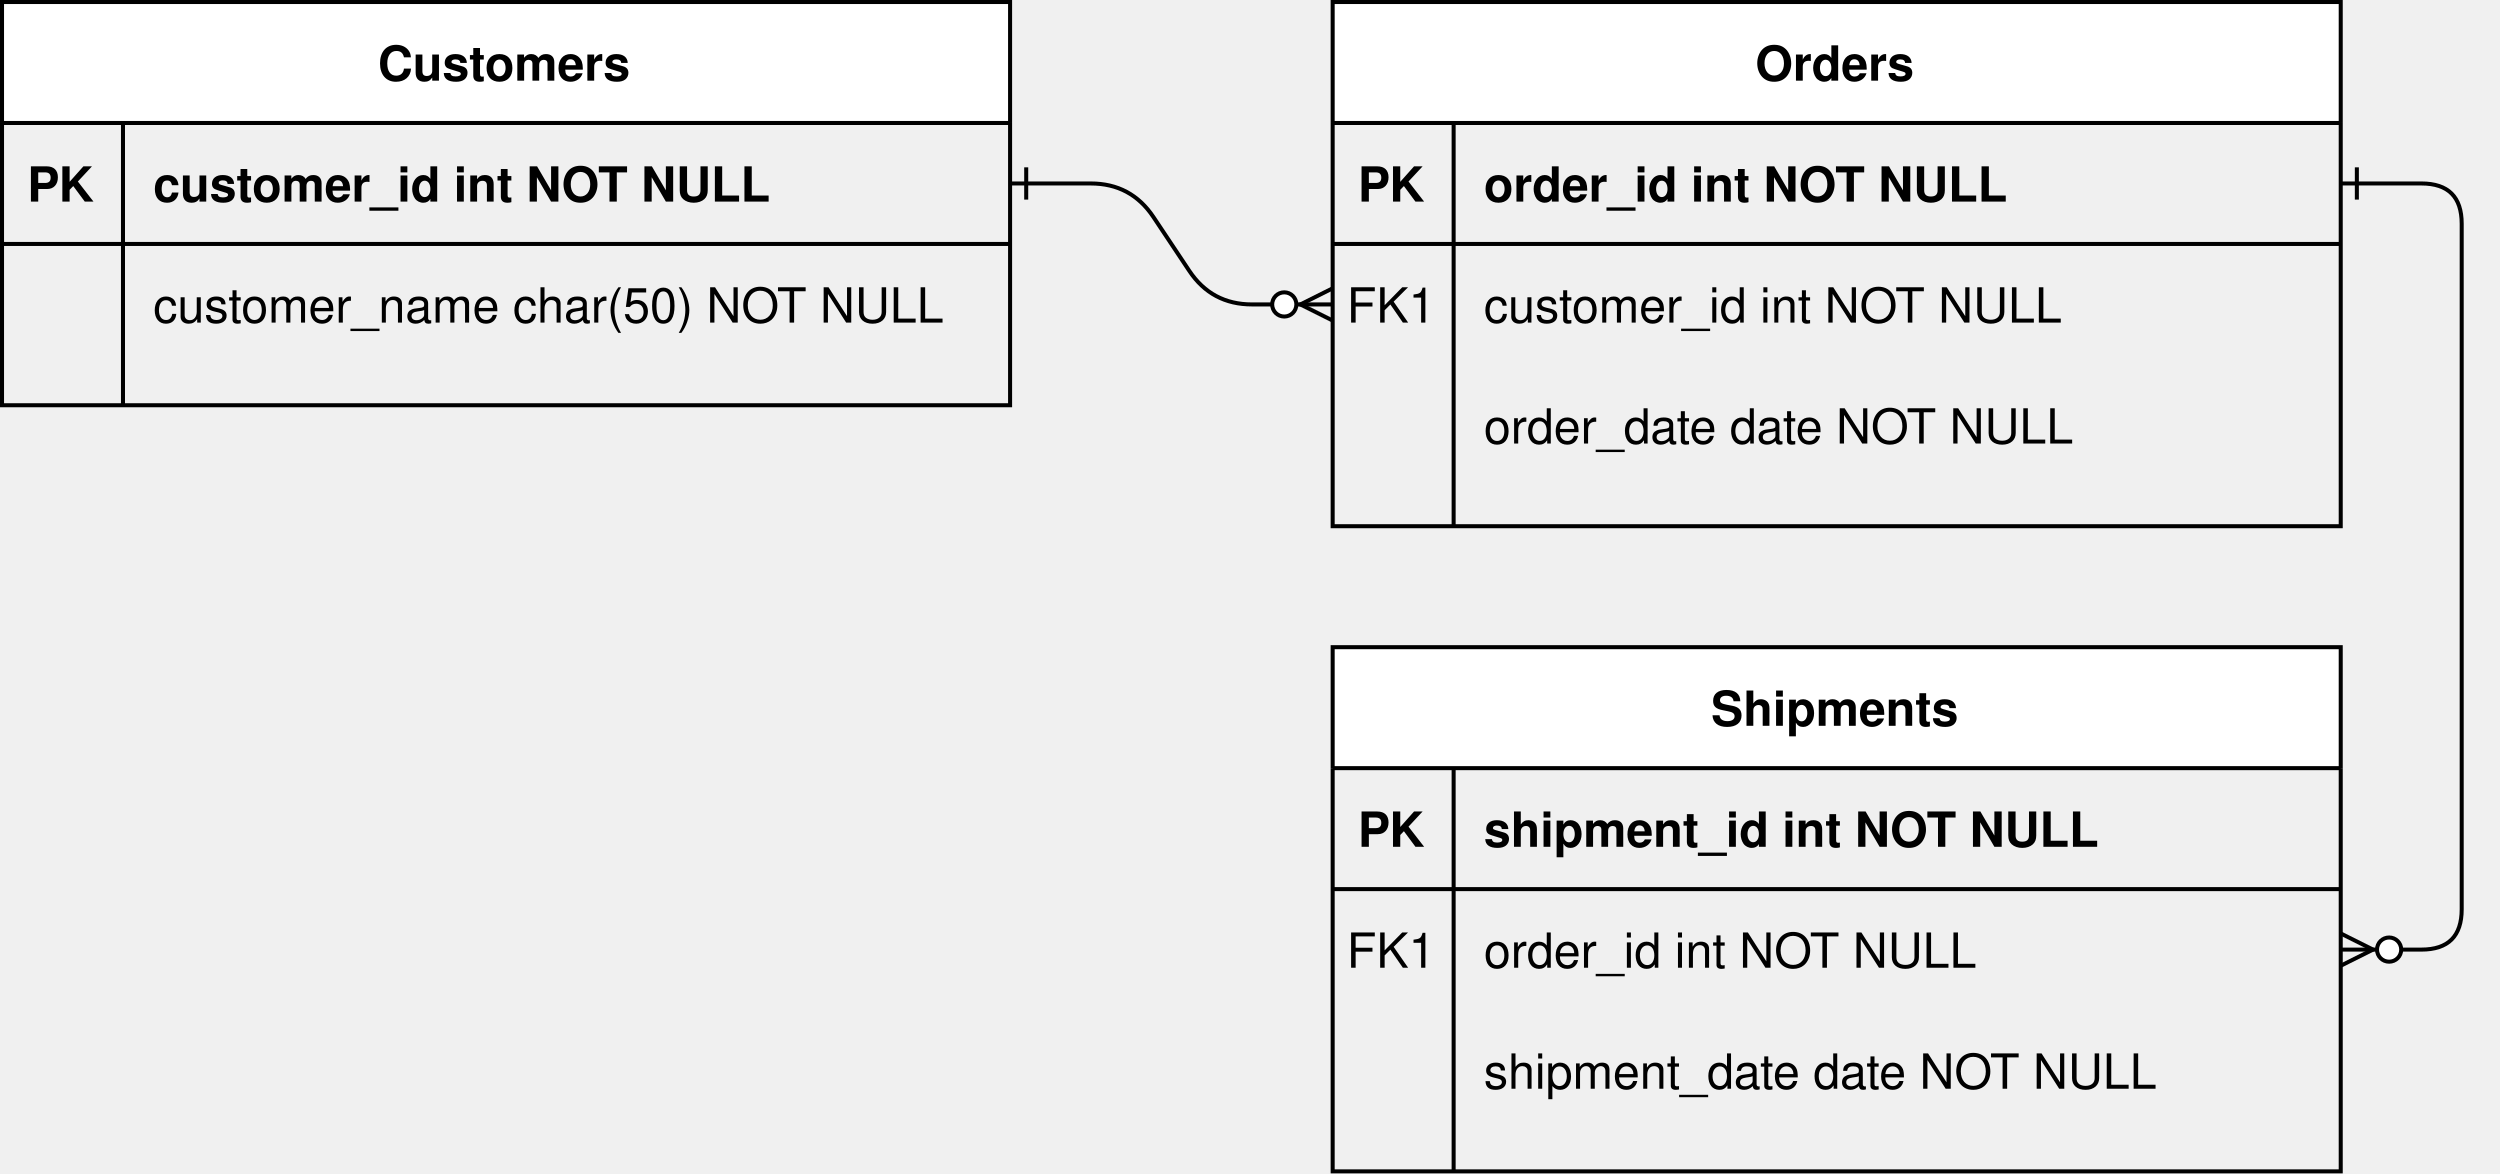
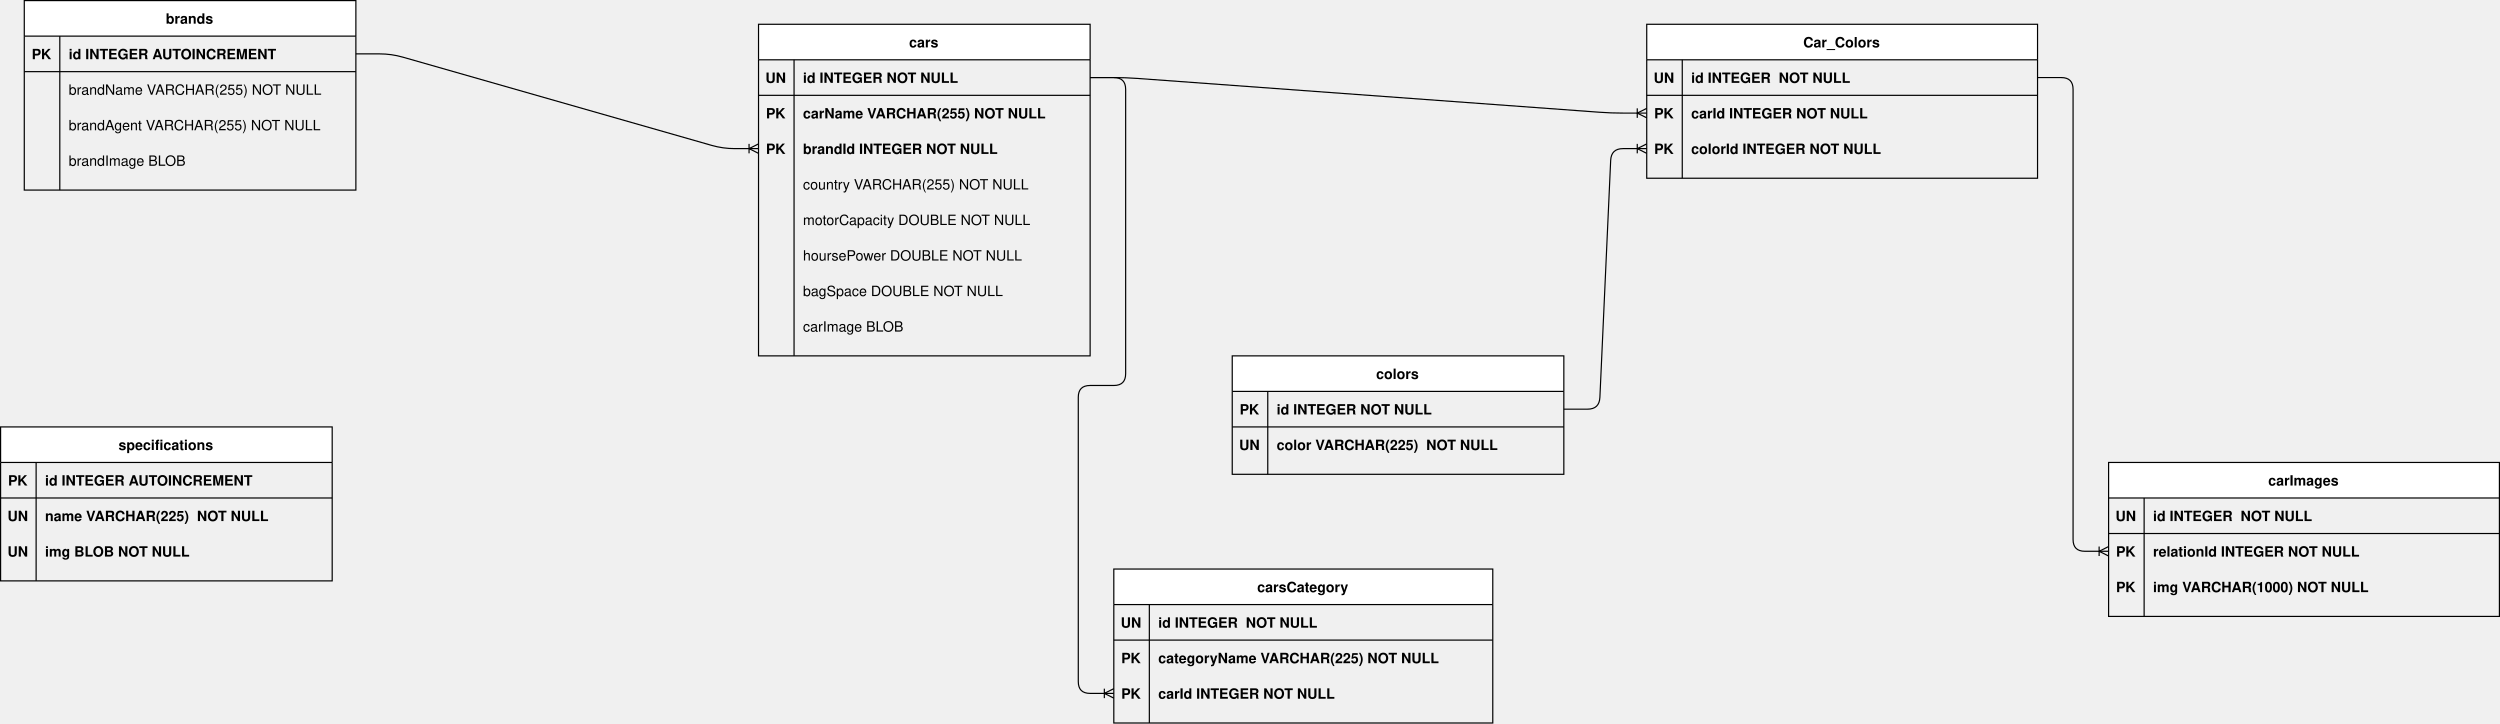
- <svg xmlns="http://www.w3.org/2000/svg" version="1.1" width="620px" height="291px" viewBox="-0.5 -0.5 620 291" content="&lt;mxfile host=&quot;app.diagrams.net&quot; modified=&quot;2020-12-23T17:56:47.167Z&quot; agent=&quot;5.0 (X11; Linux x86_64) AppleWebKit/537.36 (KHTML, like Gecko) Chrome/87.0.428.66 Safari/537.36&quot; etag=&quot;Uh-540jLxZ8uadbm1V8E&quot; version=&quot;14.1.2&quot; type=&quot;github&quot;&gt;&lt;diagram id=&quot;R2lEEEUBdFMjLlhIrx00&quot; name=&quot;Page-1&quot;&gt;7Vttb5s6GP01SHcfVoEJSfuxYckmLbmr2m77eOWCA9YIRsZ526+fDTaEOGlhd2m8JlLUwMMTg59zfGyfJpbrz9cfKcziKQlRYgE7XFvuBwsABwCXv4nIpowMbgZlIKI4lEl14AH/RDJoy+gChyhvJDJCEoazZjAgaYoC1ohBSsmqmTYjSfOuGYyQFngIYKJHv+OQxWX02rPr+CeEo1jd2bHllTlUyTKQxzAkq0YIrdmYpEw+4h2ic5iilPErU0h/IGp5o5gx0dNbC4z5ayayryJCogTBDOdXAZnzcJDzlPEMznEiyrzV0FA2xG/njizXp4Sw8mi+9lEisFIwlM80PnC1qgMV7bb4gP9+uZn8sFn6aeV+Y9NpdDd4ei9bWcJkIesra8M2quAo5PWXp/xWmG3uUQIZJumovjJEaXgr0OVJo/ufiJJHMoUp7/wwZ5Cy+hpJZfoY88dzPzgqRZ7b/FzvmnzOnCxogJ7pD+hJSkIaIfZMYl8CHjbYJiv3EZE5YnTDE1Y1xyomxdv8UkFaFGXZZCmUTIqqBqt73BFcEEsOTLcn21HDUlFSNVF2XX5qG+adhno7DfV3GypLozXED7Y6XocKFnVhFHhjlHJbMsoZGEapnt1kgnP9u5TqNxsCtveqlNIZ9YWGiOYar7iiZ+KQwaeCQQUJ5BTmChbwSYlBnHL9LVkSkCSBWY6L9DIS4yScwA1ZMNWQOhvO8BqF9+UMJnI5/ya8sVxSTMwFitXiMkxwlPLjgFNO3HFIUc6fZQJzJjMOknKJKEPrZ1mksPF2QFbDfYtlwNvHMtc+TKgGgl3hcl8WAAUU7zrDMLnnCwWYRgVmTUhEXUNKskc1+kQgE0RDdLRE5VRdFJ8PdZ8kRCCbloJQpBWd84b8xbvr21ee5fEH8Pm5U5/zl0inzCdpzijEBRyIA7VCAqwhI5m8T4Jm6jGoLKY4fiKM8Zn/EKzP0vplrCW2bktoj4ZsT0P27nMXbAnv6ywpVDvGYYjSckiKdSKs8d4D5d76VzXfBWN3ILbEw22NxxYA7mvW39PqT4QQ/sc/5APr1i5V+98vj+Lv18nEqpa6JsGjdLHMHeYZDHAaTcpP9nfw846B39o6OJ7Aa+LZP2el3L8q+zNK2T+1Ug40ZMefnS7gvtJYbAlAvzUAp5LGa63gwSLnfS7VEeyRRuOweFEX/zhYpujgzUUHj6ODN6fWQeUa/ia0ZqngTevyn0oFHd3PK1eIIWSIx+XbWchge7RMkUFH3zk/xDibF6J18To0rwNct5S343kdjr4lPqOpq8Pm2mm/OzPF7XD07fZbsjsq6ho8nekb5FwK4sXz6AqiMbOcvjc+I8nssNzsLpkntz0cfRv+V/seFVcN1kh981yZwmdle3TAyhQpBP9vd3yRQoOdD6BvxQ0cfC3rXxHVXB1U5d23VjxD96MDYsaooW5/+NLDv9gf1tZXOzp/1cM+GmQX+6PlcPz77A/wtu0PYL79AXT746V/ap6T99EBQWOmuIv3cSy9PLn3AXTvw8DB2Lb+5hsfQDc+KnVM4Vys9IMY0n88+93ZLPpNskD4af3jlvKr4PUvktzRLw==&lt;/diagram&gt;&lt;/mxfile&gt;" resource="https://app.diagrams.net/?libs=general;er#HehabAbdelMawla%2Fcars_android_app%2Fmain%2FcarsModels%2FdbDiagram.svg">
+ <svg xmlns="http://www.w3.org/2000/svg" version="1.1" width="2111px" height="611px" viewBox="-0.5 -0.5 2111 611" content="&lt;mxfile host=&quot;app.diagrams.net&quot; modified=&quot;2020-12-23T18:24:59.918Z&quot; agent=&quot;5.0 (X11; Linux x86_64) AppleWebKit/537.36 (KHTML, like Gecko) Chrome/87.0.428.66 Safari/537.36&quot; etag=&quot;3Mui37oqiNK1dqhOQgpM&quot; version=&quot;14.1.2&quot; type=&quot;github&quot;&gt;&lt;diagram id=&quot;R2lEEEUBdFMjLlhIrx00&quot; name=&quot;Page-1&quot;&gt;7V1tc6I6FP41ztz9sB0BEf1Yqd3tXO12bLsv98tOKqkyi8TBtNX99TeBoEJA8QU5KDOdXRNCgDwnDzlPTkJNMyfzLx6ajvvEwk5NrVvzmnZTU1WlbajsP56zEDlKS+SMPNsSeauMR/svFpl1kftmW3gWKUgJcag9jWYOieviIY3kIc8jH9Fir8SJXnWKRljKeBwiR879YVt0HOS29Poq/yu2R+PwykpdHJmgsLDImI2RRT4iWXhOb4lLxS0+YG+CXOxSdqSPvD/Yq+ndMaX8Sa9r6i37e+Wlr0aEjByMpvbsakgmLHs4Y0VuX9HEdng7r1XUERWxy2ndmmZ6hNDg12RuYoeDFcIQ3NNtytFlO3i83gwnmJ/fF70/dep+/dC+035/9GC8fFa1oJp35LyJBn7xkGvNRBPRRdjurLWm/CdFLzyrM6PIo8I8tDrLYIBTZLvs2bQbxU87DprObL94kDO2HauHFuSNhhWFqc6rPcfWILAOXpYZSo9VxpO8ct7Oj+Jm+GHk2COX/R6yh+dX7Hh4xu6lh2ZUlJCbR7TYO/Yonq9lieb6gskEU2/BioijoVWIrtIQyY+V2aktkTdeN7mmyETCjkbLmlfwsB8CoV3QakhopeLEnpzayBmwPojckQ9ZFBHerJZHpk/IG2EqMqbE5g3afcdBL/Db3nYckziEA+sSF4fF/KfTO+yPPa9Zv9JrOrsBk6WVVZr98eIeNYk7ox4zEH4pzHD6wByrDiVTcR0Hv4a34YnW5L9fCKWsU6Whutmst2MtwNUygqvlhq0uYfvw7y7oEvawr45PaGPbsrAb9ElOwmiFeAKYiQgsWz0OR7wnZkWkkRmRNQi0kyLQlBBg5U21dl2/u3/qfukOgsT189O3u3tz0O1375+CLIA4hQwZlO3Mpmhou6NecGYzBqSeC5Dz9K6lnxRY45Jps54nbTYLp83WQdieqDNmbX8jc/sXRpLt5AHjPZrggAu/Xw/Mr9eDf1Rd/8QK3n974v8+93oAcdlKkscHrgBSrHf/a7Yb4/4PHZm/xvitp/z++1mRcLxITpQQy0yTqZzYPiEnJkKrlocStzR/uuUWwoiJt5PiQV+P+FOcKyMeETcohHjRvnWuhKioRTOi7FsD7Hr796wGLEaU/WifEe8mXNr1GbHT+9Ypr+d8dKCgUKDsJw+Rdy5S8Ba8Nr+dmqH4u6Pfu8w8OlaH+b0lf11lRjXdzEEowYm3J3vYz/cAaTJZCN4Hjxas11c407lNB14bx5f2VZYsAh8RRCivNqXSO3Liy1NKwMnQynpHCWbO9nejgekfiiyAsFHjmerBOWMIhS0bFz26zJMtCxeHG/Lw8pzZsgFscKnLg8tAHLFYZji8rFhyI3ZQWFKpJOOcWLJ4xVg5c8lYAaYZK7JoPCRvLq/6/EaRx4cNCiVqsjNQUeJxKFEvmhK1w1534ClRS5nFLCywQH4FTQglnok4oVB+azffnju97gXzYRpmYPhQ9rYqPjwOH7aK5sOG7MoB7HwH9K02LD5syBL+mLx5M/xAPviKqooN0xCDwoYNWamv2PAobLhcnlkcGx428gfPhoHtAmJDeTT+gkaPjE1wRYXpcIGhwsP0pYoK06kw6zrd/LCVtSyAne+AvqUDo8LEuMUg3FQNYk3hNX+e3JeCDxTu0zPMLmNrhMMpJPa0Nl0MsIOoTdzu6kgw0RQEnirsiTtjOnFqQTgadq1rvt0ES3YHDKAn0kfuwj/AnuGnQMFP/OKJKz1M3szXD94swtTcpj/DytnvtbNYanUST4TnBI/FnyUVQZE1Y57MUJTauO6Whhyfiv72Gc/lnhiRbQvCTM9v6PfoLScZgbjGA3+DrJlXGBAUbpsQt6PgUcVZK1OSKmrEKtLiFQVNIVXk2+TywQ8wU1m74eHQJqJ4REQ3uPCw6HYsLFpPmLfT1CRjy2/xwWGqzPEGVptfB0rsdXDEYdj+Lw49RT9Ij4xOBDc/bGUFaLfQ6BOEQScNH/ZHJLBmOEOtpqzgsPJqNDB6b7ez6FgV/WT4bRiKtU+KJ5T52t1QLQNbJsRFn5gtZYVot0i/HLojtuywvjSyPFLwWBPYbG5TFnyGYiTpx0qrqxAX1Q9xKRWLFgAkGAo9TO2pKHSnYOkTU6isLF0ShTaBUaisG3Gdb338WXHmRuSgcKaRYdh5yQrgphXfWwXADN02VwFwOdmyiJnWzgKgEa1IaenRinIWAA15AD2b4qH9ag99O7zsnRGWu+JmnG7LT/IzoMylllDyM1ICyqFshmDIo+vCR2D5Sn4GsNlVQx4DRyQ/31MN/qI74wIffuUr/KWhCGUO1oCywreEXusWzix8QwTj0B1kSu21GsBW/IbQr6HhJgh+5Zs5KQBDKOzZgrKbzPmxZ+EbJITfw7lM9mwB212mJStF9mRUC8P6KsbcghsYxkyI0eRtfdkaSnhCPRZHpWX+1lA9N8DK4SCAFFVawHeYbB26B1DpRJUWMKegLTsFchxVeV5s+WopaeBBebe1K28gL6osXEtpX7Q30AbmDbQT9pr0WzK6R1Clp2TEEQyDyt6BibzfZuUhhCdo7aiHkBRdmtQV85t1bVcOwv79cWcHIRHc/LAFOIOQr4PQBuYgLB37aqXFYQCmv+K0pCCoHAGtvIS8+DLryzBHcGU3oXBF5XRugrBtSOyZuCl9LFS4VOxZBHxwuBPKTsvnx51JayxO3Ffl8M2L4k5oOzHXk7ZiZm1ZseduAIJhz4QPWkl4Vast9lxtkWXsk+tyCyO+B0cztkoi63ILI7ZuQ9NjFpnzcgsl4Rtd4T5OlQjIj8YRamQVivJTAZWEr29BHJqBlAGVtO9AQdEBlYSPe525ECgMGtB4LOEzM5USuA+CcAZk5ViwBtKd3caZxWuBCZ+yuSR/VgG2fk1R5MllT/g2d7Hv+lZe7VYY4ZBoOeafS0mixYuCCsAQ1VOSKLTp6HDbndg6jEjclVKv1z+VLXS1CBTBcKgqKy4SXpUymBL4tF0azDAUylcajO2g3DRilrSvNLhMn0oaVDNMAFaGmrKEJ4OGvX0OKldDbcUMVd3XUJnzFROx1WNZKkt6hND14h6ajvvEwrzE/w==&lt;/diagram&gt;&lt;/mxfile&gt;" resource="https://app.diagrams.net/#HehabAbdelMawla%2Fcars_android_app%2Fmain%2FcarsModels%2FdbDiagram.svg">
  <defs>
-     <clipPath id="mx-clip-330-30-30-30-0">
-       <rect x="330" y="30" width="30" height="30" />
-     </clipPath>
-     <clipPath id="mx-clip-366-30-214-30-0">
-       <rect x="366" y="30" width="214" height="30" />
-     </clipPath>
-     <clipPath id="mx-clip-330-60-30-30-0">
-       <rect x="330" y="60" width="30" height="30" />
-     </clipPath>
-     <clipPath id="mx-clip-366-60-214-30-0">
-       <rect x="366" y="60" width="214" height="30" />
-     </clipPath>
-     <clipPath id="mx-clip-366-90-214-30-0">
-       <rect x="366" y="90" width="214" height="30" />
-     </clipPath>
-     <clipPath id="mx-clip-330-190-30-30-0">
-       <rect x="330" y="190" width="30" height="30" />
-     </clipPath>
-     <clipPath id="mx-clip-366-190-214-30-0">
-       <rect x="366" y="190" width="214" height="30" />
-     </clipPath>
-     <clipPath id="mx-clip-330-220-30-30-0">
-       <rect x="330" y="220" width="30" height="30" />
-     </clipPath>
-     <clipPath id="mx-clip-366-220-214-30-0">
-       <rect x="366" y="220" width="214" height="30" />
-     </clipPath>
-     <clipPath id="mx-clip-366-250-214-30-0">
-       <rect x="366" y="250" width="214" height="30" />
-     </clipPath>
-     <clipPath id="mx-clip-0-30-30-30-0">
-       <rect x="0" y="30" width="30" height="30" />
-     </clipPath>
-     <clipPath id="mx-clip-36-30-214-30-0">
-       <rect x="36" y="30" width="214" height="30" />
-     </clipPath>
-     <clipPath id="mx-clip-36-60-214-30-0">
-       <rect x="36" y="60" width="214" height="30" />
+     <clipPath id="mx-clip-20-30-30-30-0">
+       <rect x="20" y="30" width="30" height="30" />
+     </clipPath>
+     <clipPath id="mx-clip-56-30-244-30-0">
+       <rect x="56" y="30" width="244" height="30" />
+     </clipPath>
+     <clipPath id="mx-clip-56-60-244-30-0">
+       <rect x="56" y="60" width="244" height="30" />
+     </clipPath>
+     <clipPath id="mx-clip-56-90-244-30-0">
+       <rect x="56" y="90" width="244" height="30" />
+     </clipPath>
+     <clipPath id="mx-clip-56-120-244-30-0">
+       <rect x="56" y="120" width="244" height="30" />
+     </clipPath>
+     <clipPath id="mx-clip-640-50-30-30-0">
+       <rect x="640" y="50" width="30" height="30" />
+     </clipPath>
+     <clipPath id="mx-clip-676-50-244-30-0">
+       <rect x="676" y="50" width="244" height="30" />
+     </clipPath>
+     <clipPath id="mx-clip-640-80-30-30-0">
+       <rect x="640" y="80" width="30" height="30" />
+     </clipPath>
+     <clipPath id="mx-clip-676-80-244-30-0">
+       <rect x="676" y="80" width="244" height="30" />
+     </clipPath>
+     <clipPath id="mx-clip-640-110-30-30-0">
+       <rect x="640" y="110" width="30" height="30" />
+     </clipPath>
+     <clipPath id="mx-clip-676-110-244-30-0">
+       <rect x="676" y="110" width="244" height="30" />
+     </clipPath>
+     <clipPath id="mx-clip-676-140-244-30-0">
+       <rect x="676" y="140" width="244" height="30" />
+     </clipPath>
+     <clipPath id="mx-clip-676-170-244-30-0">
+       <rect x="676" y="170" width="244" height="30" />
+     </clipPath>
+     <clipPath id="mx-clip-676-200-244-30-0">
+       <rect x="676" y="200" width="244" height="30" />
+     </clipPath>
+     <clipPath id="mx-clip-676-230-244-30-0">
+       <rect x="676" y="230" width="244" height="30" />
+     </clipPath>
+     <clipPath id="mx-clip-676-260-244-30-0">
+       <rect x="676" y="260" width="244" height="30" />
+     </clipPath>
+     <clipPath id="mx-clip-940-510-30-30-0">
+       <rect x="940" y="510" width="30" height="30" />
+     </clipPath>
+     <clipPath id="mx-clip-976-510-284-30-0">
+       <rect x="976" y="510" width="284" height="30" />
+     </clipPath>
+     <clipPath id="mx-clip-940-540-30-30-0">
+       <rect x="940" y="540" width="30" height="30" />
+     </clipPath>
+     <clipPath id="mx-clip-976-540-284-30-0">
+       <rect x="976" y="540" width="284" height="30" />
+     </clipPath>
+     <clipPath id="mx-clip-940-570-30-30-0">
+       <rect x="940" y="570" width="30" height="30" />
+     </clipPath>
+     <clipPath id="mx-clip-976-570-284-30-0">
+       <rect x="976" y="570" width="284" height="30" />
+     </clipPath>
+     <clipPath id="mx-clip-0-390-30-30-0">
+       <rect x="0" y="390" width="30" height="30" />
+     </clipPath>
+     <clipPath id="mx-clip-36-390-244-30-0">
+       <rect x="36" y="390" width="244" height="30" />
+     </clipPath>
+     <clipPath id="mx-clip-0-420-30-30-0">
+       <rect x="0" y="420" width="30" height="30" />
+     </clipPath>
+     <clipPath id="mx-clip-36-420-244-30-0">
+       <rect x="36" y="420" width="244" height="30" />
+     </clipPath>
+     <clipPath id="mx-clip-0-450-30-30-0">
+       <rect x="0" y="450" width="30" height="30" />
+     </clipPath>
+     <clipPath id="mx-clip-36-450-244-30-0">
+       <rect x="36" y="450" width="244" height="30" />
+     </clipPath>
+     <clipPath id="mx-clip-1040-330-30-30-0">
+       <rect x="1040" y="330" width="30" height="30" />
+     </clipPath>
+     <clipPath id="mx-clip-1076-330-244-30-0">
+       <rect x="1076" y="330" width="244" height="30" />
+     </clipPath>
+     <clipPath id="mx-clip-1040-360-30-30-0">
+       <rect x="1040" y="360" width="30" height="30" />
+     </clipPath>
+     <clipPath id="mx-clip-1076-360-244-30-0">
+       <rect x="1076" y="360" width="244" height="30" />
+     </clipPath>
+     <clipPath id="mx-clip-1390-50-30-30-0">
+       <rect x="1390" y="50" width="30" height="30" />
+     </clipPath>
+     <clipPath id="mx-clip-1426-50-294-30-0">
+       <rect x="1426" y="50" width="294" height="30" />
+     </clipPath>
+     <clipPath id="mx-clip-1390-80-30-30-0">
+       <rect x="1390" y="80" width="30" height="30" />
+     </clipPath>
+     <clipPath id="mx-clip-1426-80-294-30-0">
+       <rect x="1426" y="80" width="294" height="30" />
+     </clipPath>
+     <clipPath id="mx-clip-1390-110-30-30-0">
+       <rect x="1390" y="110" width="30" height="30" />
+     </clipPath>
+     <clipPath id="mx-clip-1426-110-294-30-0">
+       <rect x="1426" y="110" width="294" height="30" />
+     </clipPath>
+     <clipPath id="mx-clip-1780-420-30-30-0">
+       <rect x="1780" y="420" width="30" height="30" />
+     </clipPath>
+     <clipPath id="mx-clip-1816-420-294-30-0">
+       <rect x="1816" y="420" width="294" height="30" />
+     </clipPath>
+     <clipPath id="mx-clip-1780-450-30-30-0">
+       <rect x="1780" y="450" width="30" height="30" />
+     </clipPath>
+     <clipPath id="mx-clip-1816-450-294-30-0">
+       <rect x="1816" y="450" width="294" height="30" />
+     </clipPath>
+     <clipPath id="mx-clip-1780-480-30-30-0">
+       <rect x="1780" y="480" width="30" height="30" />
+     </clipPath>
+     <clipPath id="mx-clip-1816-480-294-30-0">
+       <rect x="1816" y="480" width="294" height="30" />
    </clipPath>
  </defs>
  <g>
-     <path d="M 250 45 L 270 45 Q 280 45 285.55 53.32 L 294.45 66.68 Q 300 75 310 75 L 330 75" fill="none" stroke="#000000" stroke-miterlimit="10" pointer-events="stroke" />
-     <path d="M 254 41 L 254 49" fill="none" stroke="#000000" stroke-miterlimit="10" pointer-events="all" />
-     <ellipse cx="318" cy="75" rx="3" ry="3" fill="#ffffff" stroke="#000000" pointer-events="all" />
-     <path d="M 330 71 L 322 75 L 330 79" fill="none" stroke="#000000" stroke-miterlimit="10" pointer-events="all" />
-     <path d="M 580 45 L 600 45 Q 610 45 610 55 L 610 225 Q 610 235 600 235 L 580 235" fill="none" stroke="#000000" stroke-miterlimit="10" pointer-events="stroke" />
-     <path d="M 584 41 L 584 49" fill="none" stroke="#000000" stroke-miterlimit="10" pointer-events="all" />
-     <ellipse cx="592" cy="235" rx="3" ry="3" fill="#ffffff" stroke="#000000" pointer-events="all" />
-     <path d="M 580 239 L 588 235 L 580 231" fill="none" stroke="#000000" stroke-miterlimit="10" pointer-events="all" />
-     <path d="M 330 30 L 330 0 L 580 0 L 580 30" fill="#ffffff" stroke="#000000" stroke-miterlimit="10" pointer-events="all" />
-     <path d="M 330 30 L 330 130 L 580 130 L 580 30" fill="none" stroke="#000000" stroke-miterlimit="10" pointer-events="none" />
-     <path d="M 330 30 L 580 30" fill="none" stroke="#000000" stroke-miterlimit="10" pointer-events="none" />
-     <path d="M 360 30 L 360 130" fill="none" stroke="#000000" stroke-miterlimit="10" pointer-events="none" />
-     <g fill="#000000" font-family="Helvetica" font-weight="bold" pointer-events="none" text-anchor="middle" font-size="12px">
-       <text x="454.5" y="19.5">Orders</text>
-     </g>
-     <path d="M 330 30 M 580 30 M 580 60 L 330 60" fill="none" stroke="#000000" stroke-miterlimit="10" pointer-events="none" />
-     <path d="M 330 30 M 360 30 M 360 60 M 330 60" fill="none" stroke="#000000" stroke-miterlimit="10" pointer-events="none" />
-     <g fill="#000000" font-family="Helvetica" font-weight="bold" pointer-events="none" clip-path="url(#mx-clip-330-30-30-30-0)" text-anchor="middle" font-size="12px">
-       <text x="344.5" y="49.5">PK</text>
-     </g>
-     <path d="M 360 30 M 580 30 M 580 60 M 360 60" fill="none" stroke="#000000" stroke-miterlimit="10" pointer-events="none" />
-     <g fill="#000000" font-family="Helvetica" font-weight="bold" text-decoration="underline" pointer-events="none" clip-path="url(#mx-clip-366-30-214-30-0)" font-size="12px">
-       <text x="367.5" y="49.5">order_id int NOT NULL </text>
-     </g>
-     <path d="M 330 60 M 580 60 M 580 90 M 330 90" fill="none" stroke="#000000" stroke-miterlimit="10" pointer-events="none" />
-     <path d="M 330 60 M 360 60 M 360 90 M 330 90" fill="none" stroke="#000000" stroke-miterlimit="10" pointer-events="none" />
-     <g fill="#000000" font-family="Helvetica" pointer-events="none" clip-path="url(#mx-clip-330-60-30-30-0)" text-anchor="middle" font-size="12px">
-       <text x="344.5" y="79.5">FK1</text>
-     </g>
-     <path d="M 360 60 M 580 60 M 580 90 M 360 90" fill="none" stroke="#000000" stroke-miterlimit="10" pointer-events="none" />
-     <g fill="#000000" font-family="Helvetica" pointer-events="none" clip-path="url(#mx-clip-366-60-214-30-0)" font-size="12px">
-       <text x="367.5" y="79.5">customer_id int NOT NULL</text>
-     </g>
-     <path d="M 330 90 M 580 90 M 580 120 M 330 120" fill="none" stroke="#000000" stroke-miterlimit="10" pointer-events="none" />
-     <path d="M 330 90 M 360 90 M 360 120 M 330 120" fill="none" stroke="#000000" stroke-miterlimit="10" pointer-events="none" />
-     <path d="M 360 90 M 580 90 M 580 120 M 360 120" fill="none" stroke="#000000" stroke-miterlimit="10" pointer-events="none" />
-     <g fill="#000000" font-family="Helvetica" pointer-events="none" clip-path="url(#mx-clip-366-90-214-30-0)" font-size="12px">
-       <text x="367.5" y="109.5">order_date date NOT NULL</text>
-     </g>
-     <path d="M 330 190 L 330 160 L 580 160 L 580 190" fill="#ffffff" stroke="#000000" stroke-miterlimit="10" pointer-events="none" />
-     <path d="M 330 190 L 330 290 L 580 290 L 580 190" fill="none" stroke="#000000" stroke-miterlimit="10" pointer-events="none" />
-     <path d="M 330 190 L 580 190" fill="none" stroke="#000000" stroke-miterlimit="10" pointer-events="none" />
-     <path d="M 360 190 L 360 290" fill="none" stroke="#000000" stroke-miterlimit="10" pointer-events="none" />
-     <g fill="#000000" font-family="Helvetica" font-weight="bold" pointer-events="none" text-anchor="middle" font-size="12px">
-       <text x="454.5" y="179.5">Shipments</text>
-     </g>
-     <path d="M 330 190 M 580 190 M 580 220 L 330 220" fill="none" stroke="#000000" stroke-miterlimit="10" pointer-events="none" />
-     <path d="M 330 190 M 360 190 M 360 220 M 330 220" fill="none" stroke="#000000" stroke-miterlimit="10" pointer-events="none" />
-     <g fill="#000000" font-family="Helvetica" font-weight="bold" pointer-events="none" clip-path="url(#mx-clip-330-190-30-30-0)" text-anchor="middle" font-size="12px">
-       <text x="344.5" y="209.5">PK</text>
-     </g>
-     <path d="M 360 190 M 580 190 M 580 220 M 360 220" fill="none" stroke="#000000" stroke-miterlimit="10" pointer-events="none" />
-     <g fill="#000000" font-family="Helvetica" font-weight="bold" text-decoration="underline" pointer-events="none" clip-path="url(#mx-clip-366-190-214-30-0)" font-size="12px">
-       <text x="367.5" y="209.5">shipment_id int NOT NULL </text>
-     </g>
-     <path d="M 330 220 M 580 220 M 580 250 M 330 250" fill="none" stroke="#000000" stroke-miterlimit="10" pointer-events="none" />
-     <path d="M 330 220 M 360 220 M 360 250 M 330 250" fill="none" stroke="#000000" stroke-miterlimit="10" pointer-events="none" />
-     <g fill="#000000" font-family="Helvetica" pointer-events="none" clip-path="url(#mx-clip-330-220-30-30-0)" text-anchor="middle" font-size="12px">
-       <text x="344.5" y="239.5">FK1</text>
-     </g>
-     <path d="M 360 220 M 580 220 M 580 250 M 360 250" fill="none" stroke="#000000" stroke-miterlimit="10" pointer-events="none" />
-     <g fill="#000000" font-family="Helvetica" pointer-events="none" clip-path="url(#mx-clip-366-220-214-30-0)" font-size="12px">
-       <text x="367.5" y="239.5">order_id int NOT NULL</text>
-     </g>
-     <path d="M 330 250 M 580 250 M 580 280 M 330 280" fill="none" stroke="#000000" stroke-miterlimit="10" pointer-events="none" />
-     <path d="M 330 250 M 360 250 M 360 280 M 330 280" fill="none" stroke="#000000" stroke-miterlimit="10" pointer-events="none" />
-     <path d="M 360 250 M 580 250 M 580 280 M 360 280" fill="none" stroke="#000000" stroke-miterlimit="10" pointer-events="none" />
-     <g fill="#000000" font-family="Helvetica" pointer-events="none" clip-path="url(#mx-clip-366-250-214-30-0)" font-size="12px">
-       <text x="367.5" y="269.5">shipment_date date NOT NULL</text>
-     </g>
-     <path d="M 0 30 L 0 0 L 250 0 L 250 30" fill="#ffffff" stroke="#000000" stroke-miterlimit="10" pointer-events="none" />
-     <path d="M 0 30 L 0 100 L 250 100 L 250 30" fill="none" stroke="#000000" stroke-miterlimit="10" pointer-events="none" />
-     <path d="M 0 30 L 250 30" fill="none" stroke="#000000" stroke-miterlimit="10" pointer-events="none" />
-     <path d="M 30 30 L 30 100" fill="none" stroke="#000000" stroke-miterlimit="10" pointer-events="none" />
-     <g fill="#000000" font-family="Helvetica" font-weight="bold" pointer-events="none" text-anchor="middle" font-size="12px">
-       <text x="124.5" y="19.5">Customers</text>
-     </g>
-     <path d="M 0 30 M 250 30 M 250 60 L 0 60" fill="none" stroke="#000000" stroke-miterlimit="10" pointer-events="none" />
-     <path d="M 0 30 M 30 30 M 30 60 M 0 60" fill="none" stroke="#000000" stroke-miterlimit="10" pointer-events="none" />
-     <g fill="#000000" font-family="Helvetica" font-weight="bold" pointer-events="none" clip-path="url(#mx-clip-0-30-30-30-0)" text-anchor="middle" font-size="12px">
-       <text x="14.5" y="49.5">PK</text>
-     </g>
-     <path d="M 30 30 M 250 30 M 250 60 M 30 60" fill="none" stroke="#000000" stroke-miterlimit="10" pointer-events="none" />
-     <g fill="#000000" font-family="Helvetica" font-weight="bold" text-decoration="underline" pointer-events="none" clip-path="url(#mx-clip-36-30-214-30-0)" font-size="12px">
-       <text x="37.5" y="49.5">customer_id int NOT NULL </text>
-     </g>
-     <path d="M 0 60 M 250 60 M 250 90 M 0 90" fill="none" stroke="#000000" stroke-miterlimit="10" pointer-events="none" />
-     <path d="M 0 60 M 30 60 M 30 90 M 0 90" fill="none" stroke="#000000" stroke-miterlimit="10" pointer-events="none" />
-     <path d="M 30 60 M 250 60 M 250 90 M 30 90" fill="none" stroke="#000000" stroke-miterlimit="10" pointer-events="none" />
-     <g fill="#000000" font-family="Helvetica" pointer-events="none" clip-path="url(#mx-clip-36-60-214-30-0)" font-size="12px">
-       <text x="37.5" y="79.5">customer_name char(50) NOT NULL</text>
-     </g>
+     <path d="M 20 30 L 20 0 L 300 0 L 300 30" fill="#ffffff" stroke="#000000" stroke-miterlimit="10" pointer-events="all" />
+     <path d="M 20 30 L 20 160 L 300 160 L 300 30" fill="none" stroke="#000000" stroke-miterlimit="10" pointer-events="none" />
+     <path d="M 20 30 L 300 30" fill="none" stroke="#000000" stroke-miterlimit="10" pointer-events="none" />
+     <path d="M 50 30 L 50 160" fill="none" stroke="#000000" stroke-miterlimit="10" pointer-events="none" />
+     <g fill="#000000" font-family="Helvetica" font-weight="bold" pointer-events="none" text-anchor="middle" font-size="12px">
+       <text x="159.5" y="19.5">brands</text>
+     </g>
+     <path d="M 20 30 M 300 30 M 300 60 L 20 60" fill="none" stroke="#000000" stroke-miterlimit="10" pointer-events="none" />
+     <path d="M 20 30 M 50 30 M 50 60 M 20 60" fill="none" stroke="#000000" stroke-miterlimit="10" pointer-events="none" />
+     <g fill="#000000" font-family="Helvetica" font-weight="bold" pointer-events="none" clip-path="url(#mx-clip-20-30-30-30-0)" text-anchor="middle" font-size="12px">
+       <text x="34.5" y="49.5">PK</text>
+     </g>
+     <path d="M 50 30 M 300 30 M 300 60 M 50 60" fill="none" stroke="#000000" stroke-miterlimit="10" pointer-events="none" />
+     <g fill="#000000" font-family="Helvetica" font-weight="bold" text-decoration="underline" pointer-events="none" clip-path="url(#mx-clip-56-30-244-30-0)" font-size="12px">
+       <text x="57.5" y="49.5">id INTEGER AUTOINCREMENT </text>
+     </g>
+     <path d="M 20 60 M 300 60 M 300 90 M 20 90" fill="none" stroke="#000000" stroke-miterlimit="10" pointer-events="none" />
+     <path d="M 20 60 M 50 60 M 50 90 M 20 90" fill="none" stroke="#000000" stroke-miterlimit="10" pointer-events="none" />
+     <path d="M 50 60 M 300 60 M 300 90 M 50 90" fill="none" stroke="#000000" stroke-miterlimit="10" pointer-events="none" />
+     <g fill="#000000" font-family="Helvetica" pointer-events="none" clip-path="url(#mx-clip-56-60-244-30-0)" font-size="12px">
+       <text x="57.5" y="79.5">brandName VARCHAR(255) NOT NULL</text>
+     </g>
+     <path d="M 20 90 M 300 90 M 300 120 M 20 120" fill="none" stroke="#000000" stroke-miterlimit="10" pointer-events="none" />
+     <path d="M 20 90 M 50 90 M 50 120 M 20 120" fill="none" stroke="#000000" stroke-miterlimit="10" pointer-events="none" />
+     <path d="M 50 90 M 300 90 M 300 120 M 50 120" fill="none" stroke="#000000" stroke-miterlimit="10" pointer-events="none" />
+     <g fill="#000000" font-family="Helvetica" pointer-events="none" clip-path="url(#mx-clip-56-90-244-30-0)" font-size="12px">
+       <text x="57.5" y="109.5">brandAgent VARCHAR(255) NOT NULL</text>
+     </g>
+     <path d="M 20 120 M 300 120 M 300 150 M 20 150" fill="none" stroke="#000000" stroke-miterlimit="10" pointer-events="none" />
+     <path d="M 20 120 M 50 120 M 50 150 M 20 150" fill="none" stroke="#000000" stroke-miterlimit="10" pointer-events="none" />
+     <path d="M 50 120 M 300 120 M 300 150 M 50 150" fill="none" stroke="#000000" stroke-miterlimit="10" pointer-events="none" />
+     <g fill="#000000" font-family="Helvetica" pointer-events="none" clip-path="url(#mx-clip-56-120-244-30-0)" font-size="12px">
+       <text x="57.5" y="139.5">brandImage BLOB </text>
+     </g>
+     <path d="M 640 50 L 640 20 L 920 20 L 920 50" fill="#ffffff" stroke="#000000" stroke-miterlimit="10" pointer-events="none" />
+     <path d="M 640 50 L 640 300 L 920 300 L 920 50" fill="none" stroke="#000000" stroke-miterlimit="10" pointer-events="none" />
+     <path d="M 640 50 L 920 50" fill="none" stroke="#000000" stroke-miterlimit="10" pointer-events="none" />
+     <path d="M 670 50 L 670 300" fill="none" stroke="#000000" stroke-miterlimit="10" pointer-events="none" />
+     <g fill="#000000" font-family="Helvetica" font-weight="bold" pointer-events="none" text-anchor="middle" font-size="12px">
+       <text x="779.5" y="39.5">cars</text>
+     </g>
+     <path d="M 640 50 M 920 50 M 920 80 L 640 80" fill="none" stroke="#000000" stroke-miterlimit="10" pointer-events="none" />
+     <path d="M 640 50 M 670 50 M 670 80 M 640 80" fill="none" stroke="#000000" stroke-miterlimit="10" pointer-events="none" />
+     <g fill="#000000" font-family="Helvetica" font-weight="bold" pointer-events="none" clip-path="url(#mx-clip-640-50-30-30-0)" text-anchor="middle" font-size="12px">
+       <text x="654.5" y="69.5">UN</text>
+     </g>
+     <path d="M 670 50 M 920 50 M 920 80 M 670 80" fill="none" stroke="#000000" stroke-miterlimit="10" pointer-events="none" />
+     <g fill="#000000" font-family="Helvetica" font-weight="bold" text-decoration="underline" pointer-events="none" clip-path="url(#mx-clip-676-50-244-30-0)" font-size="12px">
+       <text x="677.5" y="69.5">id INTEGER NOT NULL </text>
+     </g>
+     <path d="M 640 80 M 920 80 M 920 110 M 640 110" fill="none" stroke="#000000" stroke-miterlimit="10" pointer-events="none" />
+     <path d="M 640 80 M 670 80 M 670 110 M 640 110" fill="none" stroke="#000000" stroke-miterlimit="10" pointer-events="none" />
+     <g fill="#000000" font-family="Helvetica" font-weight="bold" pointer-events="none" clip-path="url(#mx-clip-640-80-30-30-0)" text-anchor="middle" font-size="12px">
+       <text x="654.5" y="99.5">PK</text>
+     </g>
+     <path d="M 670 80 M 920 80 M 920 110 M 670 110" fill="none" stroke="#000000" stroke-miterlimit="10" pointer-events="none" />
+     <g fill="#000000" font-family="Helvetica" font-weight="bold" pointer-events="none" clip-path="url(#mx-clip-676-80-244-30-0)" font-size="12px">
+       <text x="677.5" y="99.5">carName VARCHAR(255) NOT NULL</text>
+     </g>
+     <path d="M 640 110 M 920 110 M 920 140 M 640 140" fill="none" stroke="#000000" stroke-miterlimit="10" pointer-events="none" />
+     <path d="M 640 110 M 670 110 M 670 140 M 640 140" fill="none" stroke="#000000" stroke-miterlimit="10" pointer-events="none" />
+     <g fill="#000000" font-family="Helvetica" font-weight="bold" pointer-events="none" clip-path="url(#mx-clip-640-110-30-30-0)" text-anchor="middle" font-size="12px">
+       <text x="654.5" y="129.5">PK</text>
+     </g>
+     <path d="M 670 110 M 920 110 M 920 140 M 670 140" fill="none" stroke="#000000" stroke-miterlimit="10" pointer-events="none" />
+     <g fill="#000000" font-family="Helvetica" font-weight="bold" pointer-events="none" clip-path="url(#mx-clip-676-110-244-30-0)" font-size="12px">
+       <text x="677.5" y="129.5">brandId INTEGER NOT NULL</text>
+     </g>
+     <path d="M 640 140 M 920 140 M 920 170 M 640 170" fill="none" stroke="#000000" stroke-miterlimit="10" pointer-events="none" />
+     <path d="M 640 140 M 670 140 M 670 170 M 640 170" fill="none" stroke="#000000" stroke-miterlimit="10" pointer-events="none" />
+     <path d="M 670 140 M 920 140 M 920 170 M 670 170" fill="none" stroke="#000000" stroke-miterlimit="10" pointer-events="none" />
+     <g fill="#000000" font-family="Helvetica" pointer-events="none" clip-path="url(#mx-clip-676-140-244-30-0)" font-size="12px">
+       <text x="677.5" y="159.5">country VARCHAR(255) NOT NULL</text>
+     </g>
+     <path d="M 640 170 M 920 170 M 920 200 M 640 200" fill="none" stroke="#000000" stroke-miterlimit="10" pointer-events="none" />
+     <path d="M 640 170 M 670 170 M 670 200 M 640 200" fill="none" stroke="#000000" stroke-miterlimit="10" pointer-events="none" />
+     <path d="M 670 170 M 920 170 M 920 200 M 670 200" fill="none" stroke="#000000" stroke-miterlimit="10" pointer-events="none" />
+     <g fill="#000000" font-family="Helvetica" pointer-events="none" clip-path="url(#mx-clip-676-170-244-30-0)" font-size="12px">
+       <text x="677.5" y="189.5">motorCapacity DOUBLE NOT NULL</text>
+     </g>
+     <path d="M 640 200 M 920 200 M 920 230 M 640 230" fill="none" stroke="#000000" stroke-miterlimit="10" pointer-events="none" />
+     <path d="M 640 200 M 670 200 M 670 230 M 640 230" fill="none" stroke="#000000" stroke-miterlimit="10" pointer-events="none" />
+     <path d="M 670 200 M 920 200 M 920 230 M 670 230" fill="none" stroke="#000000" stroke-miterlimit="10" pointer-events="none" />
+     <g fill="#000000" font-family="Helvetica" pointer-events="none" clip-path="url(#mx-clip-676-200-244-30-0)" font-size="12px">
+       <text x="677.5" y="219.5">hoursePower DOUBLE NOT NULL</text>
+     </g>
+     <path d="M 640 230 M 920 230 M 920 260 M 640 260" fill="none" stroke="#000000" stroke-miterlimit="10" pointer-events="none" />
+     <path d="M 640 230 M 670 230 M 670 260 M 640 260" fill="none" stroke="#000000" stroke-miterlimit="10" pointer-events="none" />
+     <path d="M 670 230 M 920 230 M 920 260 M 670 260" fill="none" stroke="#000000" stroke-miterlimit="10" pointer-events="none" />
+     <g fill="#000000" font-family="Helvetica" pointer-events="none" clip-path="url(#mx-clip-676-230-244-30-0)" font-size="12px">
+       <text x="677.5" y="249.5">bagSpace DOUBLE NOT NULL</text>
+     </g>
+     <path d="M 640 260 M 920 260 M 920 290 M 640 290" fill="none" stroke="#000000" stroke-miterlimit="10" pointer-events="none" />
+     <path d="M 640 260 M 670 260 M 670 290 M 640 290" fill="none" stroke="#000000" stroke-miterlimit="10" pointer-events="none" />
+     <path d="M 670 260 M 920 260 M 920 290 M 670 290" fill="none" stroke="#000000" stroke-miterlimit="10" pointer-events="none" />
+     <g fill="#000000" font-family="Helvetica" pointer-events="none" clip-path="url(#mx-clip-676-260-244-30-0)" font-size="12px">
+       <text x="677.5" y="279.5">carImage BLOB</text>
+     </g>
+     <path d="M 300 45 L 320 45 Q 330 45 339.62 47.75 L 600.38 122.25 Q 610 125 620 125 L 640 125" fill="none" stroke="#000000" stroke-miterlimit="10" pointer-events="none" />
+     <path d="M 632 129 L 632 121 M 640 121 L 632 125 L 640 129" fill="none" stroke="#000000" stroke-miterlimit="10" pointer-events="none" />
+     <path d="M 940 510 L 940 480 L 1260 480 L 1260 510" fill="#ffffff" stroke="#000000" stroke-miterlimit="10" pointer-events="none" />
+     <path d="M 940 510 L 940 610 L 1260 610 L 1260 510" fill="none" stroke="#000000" stroke-miterlimit="10" pointer-events="none" />
+     <path d="M 940 510 L 1260 510" fill="none" stroke="#000000" stroke-miterlimit="10" pointer-events="none" />
+     <path d="M 970 510 L 970 610" fill="none" stroke="#000000" stroke-miterlimit="10" pointer-events="none" />
+     <g fill="#000000" font-family="Helvetica" font-weight="bold" pointer-events="none" text-anchor="middle" font-size="12px">
+       <text x="1099.5" y="499.5">carsCategory</text>
+     </g>
+     <path d="M 940 510 M 1260 510 M 1260 540 L 940 540" fill="none" stroke="#000000" stroke-miterlimit="10" pointer-events="none" />
+     <path d="M 940 510 M 970 510 M 970 540 M 940 540" fill="none" stroke="#000000" stroke-miterlimit="10" pointer-events="none" />
+     <g fill="#000000" font-family="Helvetica" font-weight="bold" pointer-events="none" clip-path="url(#mx-clip-940-510-30-30-0)" text-anchor="middle" font-size="12px">
+       <text x="954.5" y="529.5">UN</text>
+     </g>
+     <path d="M 970 510 M 1260 510 M 1260 540 M 970 540" fill="none" stroke="#000000" stroke-miterlimit="10" pointer-events="none" />
+     <g fill="#000000" font-family="Helvetica" font-weight="bold" text-decoration="underline" pointer-events="none" clip-path="url(#mx-clip-976-510-284-30-0)" font-size="12px">
+       <text x="977.5" y="529.5">id INTEGER  NOT NULL</text>
+     </g>
+     <path d="M 940 540 M 1260 540 M 1260 570 M 940 570" fill="none" stroke="#000000" stroke-miterlimit="10" pointer-events="none" />
+     <path d="M 940 540 M 970 540 M 970 570 M 940 570" fill="none" stroke="#000000" stroke-miterlimit="10" pointer-events="none" />
+     <g fill="#000000" font-family="Helvetica" font-weight="bold" pointer-events="none" clip-path="url(#mx-clip-940-540-30-30-0)" text-anchor="middle" font-size="12px">
+       <text x="954.5" y="559.5">PK</text>
+     </g>
+     <path d="M 970 540 M 1260 540 M 1260 570 M 970 570" fill="none" stroke="#000000" stroke-miterlimit="10" pointer-events="none" />
+     <g fill="#000000" font-family="Helvetica" font-weight="bold" pointer-events="none" clip-path="url(#mx-clip-976-540-284-30-0)" font-size="12px">
+       <text x="977.5" y="559.5">categoryName VARCHAR(225)  NOT NULL</text>
+     </g>
+     <path d="M 940 570 M 1260 570 M 1260 600 M 940 600" fill="none" stroke="#000000" stroke-miterlimit="10" pointer-events="none" />
+     <path d="M 940 570 M 970 570 M 970 600 M 940 600" fill="none" stroke="#000000" stroke-miterlimit="10" pointer-events="none" />
+     <g fill="#000000" font-family="Helvetica" font-weight="bold" pointer-events="none" clip-path="url(#mx-clip-940-570-30-30-0)" text-anchor="middle" font-size="12px">
+       <text x="954.5" y="589.5">PK</text>
+     </g>
+     <path d="M 970 570 M 1260 570 M 1260 600 M 970 600" fill="none" stroke="#000000" stroke-miterlimit="10" pointer-events="none" />
+     <g fill="#000000" font-family="Helvetica" font-weight="bold" pointer-events="none" clip-path="url(#mx-clip-976-570-284-30-0)" font-size="12px">
+       <text x="977.5" y="589.5">carId INTEGER NOT NULL</text>
+     </g>
+     <path d="M 920 65 L 940 65 Q 950 65 950 75 L 950 315 Q 950 325 940 325 L 920 325 Q 910 325 910 335 L 910 575 Q 910 585 920 585 L 940 585" fill="none" stroke="#000000" stroke-miterlimit="10" pointer-events="none" />
+     <path d="M 932 589 L 932 581 M 940 581 L 932 585 L 940 589" fill="none" stroke="#000000" stroke-miterlimit="10" pointer-events="none" />
+     <path d="M 0 390 L 0 360 L 280 360 L 280 390" fill="#ffffff" stroke="#000000" stroke-miterlimit="10" pointer-events="none" />
+     <path d="M 0 390 L 0 490 L 280 490 L 280 390" fill="none" stroke="#000000" stroke-miterlimit="10" pointer-events="none" />
+     <path d="M 0 390 L 280 390" fill="none" stroke="#000000" stroke-miterlimit="10" pointer-events="none" />
+     <path d="M 30 390 L 30 490" fill="none" stroke="#000000" stroke-miterlimit="10" pointer-events="none" />
+     <g fill="#000000" font-family="Helvetica" font-weight="bold" pointer-events="none" text-anchor="middle" font-size="12px">
+       <text x="139.5" y="379.5">specifications</text>
+     </g>
+     <path d="M 0 390 M 280 390 M 280 420 L 0 420" fill="none" stroke="#000000" stroke-miterlimit="10" pointer-events="none" />
+     <path d="M 0 390 M 30 390 M 30 420 M 0 420" fill="none" stroke="#000000" stroke-miterlimit="10" pointer-events="none" />
+     <g fill="#000000" font-family="Helvetica" font-weight="bold" pointer-events="none" clip-path="url(#mx-clip-0-390-30-30-0)" text-anchor="middle" font-size="12px">
+       <text x="14.5" y="409.5">PK</text>
+     </g>
+     <path d="M 30 390 M 280 390 M 280 420 M 30 420" fill="none" stroke="#000000" stroke-miterlimit="10" pointer-events="none" />
+     <g fill="#000000" font-family="Helvetica" font-weight="bold" text-decoration="underline" pointer-events="none" clip-path="url(#mx-clip-36-390-244-30-0)" font-size="12px">
+       <text x="37.5" y="409.5">id INTEGER    AUTOINCREMENT</text>
+     </g>
+     <path d="M 0 420 M 280 420 M 280 450 M 0 450" fill="none" stroke="#000000" stroke-miterlimit="10" pointer-events="none" />
+     <path d="M 0 420 M 30 420 M 30 450 M 0 450" fill="none" stroke="#000000" stroke-miterlimit="10" pointer-events="none" />
+     <g fill="#000000" font-family="Helvetica" font-weight="bold" pointer-events="none" clip-path="url(#mx-clip-0-420-30-30-0)" text-anchor="middle" font-size="12px">
+       <text x="14.5" y="439.5">UN</text>
+     </g>
+     <path d="M 30 420 M 280 420 M 280 450 M 30 450" fill="none" stroke="#000000" stroke-miterlimit="10" pointer-events="none" />
+     <g fill="#000000" font-family="Helvetica" font-weight="bold" pointer-events="none" clip-path="url(#mx-clip-36-420-244-30-0)" font-size="12px">
+       <text x="37.5" y="439.5">name VARCHAR(225)  NOT NULL</text>
+     </g>
+     <path d="M 0 450 M 280 450 M 280 480 M 0 480" fill="none" stroke="#000000" stroke-miterlimit="10" pointer-events="none" />
+     <path d="M 0 450 M 30 450 M 30 480 M 0 480" fill="none" stroke="#000000" stroke-miterlimit="10" pointer-events="none" />
+     <g fill="#000000" font-family="Helvetica" font-weight="bold" pointer-events="none" clip-path="url(#mx-clip-0-450-30-30-0)" text-anchor="middle" font-size="12px">
+       <text x="14.5" y="469.5">UN</text>
+     </g>
+     <path d="M 30 450 M 280 450 M 280 480 M 30 480" fill="none" stroke="#000000" stroke-miterlimit="10" pointer-events="none" />
+     <g fill="#000000" font-family="Helvetica" font-weight="bold" pointer-events="none" clip-path="url(#mx-clip-36-450-244-30-0)" font-size="12px">
+       <text x="37.5" y="469.5">img BLOB  NOT NULL</text>
+     </g>
+     <path d="M 1040 330 L 1040 300 L 1320 300 L 1320 330" fill="#ffffff" stroke="#000000" stroke-miterlimit="10" pointer-events="none" />
+     <path d="M 1040 330 L 1040 400 L 1320 400 L 1320 330" fill="none" stroke="#000000" stroke-miterlimit="10" pointer-events="none" />
+     <path d="M 1040 330 L 1320 330" fill="none" stroke="#000000" stroke-miterlimit="10" pointer-events="none" />
+     <path d="M 1070 330 L 1070 400" fill="none" stroke="#000000" stroke-miterlimit="10" pointer-events="none" />
+     <g fill="#000000" font-family="Helvetica" font-weight="bold" pointer-events="none" text-anchor="middle" font-size="12px">
+       <text x="1179.5" y="319.5">colors</text>
+     </g>
+     <path d="M 1040 330 M 1320 330 M 1320 360 L 1040 360" fill="none" stroke="#000000" stroke-miterlimit="10" pointer-events="none" />
+     <path d="M 1040 330 M 1070 330 M 1070 360 M 1040 360" fill="none" stroke="#000000" stroke-miterlimit="10" pointer-events="none" />
+     <g fill="#000000" font-family="Helvetica" font-weight="bold" pointer-events="none" clip-path="url(#mx-clip-1040-330-30-30-0)" text-anchor="middle" font-size="12px">
+       <text x="1054.5" y="349.5">PK</text>
+     </g>
+     <path d="M 1070 330 M 1320 330 M 1320 360 M 1070 360" fill="none" stroke="#000000" stroke-miterlimit="10" pointer-events="none" />
+     <g fill="#000000" font-family="Helvetica" font-weight="bold" text-decoration="underline" pointer-events="none" clip-path="url(#mx-clip-1076-330-244-30-0)" font-size="12px">
+       <text x="1077.5" y="349.5">id INTEGER NOT NULL</text>
+     </g>
+     <path d="M 1040 360 M 1320 360 M 1320 390 M 1040 390" fill="none" stroke="#000000" stroke-miterlimit="10" pointer-events="none" />
+     <path d="M 1040 360 M 1070 360 M 1070 390 M 1040 390" fill="none" stroke="#000000" stroke-miterlimit="10" pointer-events="none" />
+     <g fill="#000000" font-family="Helvetica" font-weight="bold" pointer-events="none" clip-path="url(#mx-clip-1040-360-30-30-0)" text-anchor="middle" font-size="12px">
+       <text x="1054.5" y="379.5">UN</text>
+     </g>
+     <path d="M 1070 360 M 1320 360 M 1320 390 M 1070 390" fill="none" stroke="#000000" stroke-miterlimit="10" pointer-events="none" />
+     <g fill="#000000" font-family="Helvetica" font-weight="bold" pointer-events="none" clip-path="url(#mx-clip-1076-360-244-30-0)" font-size="12px">
+       <text x="1077.5" y="379.5">color VARCHAR(225)  NOT NULL</text>
+     </g>
+     <path d="M 1390 50 L 1390 20 L 1720 20 L 1720 50" fill="#ffffff" stroke="#000000" stroke-miterlimit="10" pointer-events="none" />
+     <path d="M 1390 50 L 1390 150 L 1720 150 L 1720 50" fill="none" stroke="#000000" stroke-miterlimit="10" pointer-events="none" />
+     <path d="M 1390 50 L 1720 50" fill="none" stroke="#000000" stroke-miterlimit="10" pointer-events="none" />
+     <path d="M 1420 50 L 1420 150" fill="none" stroke="#000000" stroke-miterlimit="10" pointer-events="none" />
+     <g fill="#000000" font-family="Helvetica" font-weight="bold" pointer-events="none" text-anchor="middle" font-size="12px">
+       <text x="1554.5" y="39.5">Car_Colors</text>
+     </g>
+     <path d="M 1390 50 M 1720 50 M 1720 80 L 1390 80" fill="none" stroke="#000000" stroke-miterlimit="10" pointer-events="none" />
+     <path d="M 1390 50 M 1420 50 M 1420 80 M 1390 80" fill="none" stroke="#000000" stroke-miterlimit="10" pointer-events="none" />
+     <g fill="#000000" font-family="Helvetica" font-weight="bold" pointer-events="none" clip-path="url(#mx-clip-1390-50-30-30-0)" text-anchor="middle" font-size="12px">
+       <text x="1404.5" y="69.5">UN</text>
+     </g>
+     <path d="M 1420 50 M 1720 50 M 1720 80 M 1420 80" fill="none" stroke="#000000" stroke-miterlimit="10" pointer-events="none" />
+     <g fill="#000000" font-family="Helvetica" font-weight="bold" text-decoration="underline" pointer-events="none" clip-path="url(#mx-clip-1426-50-294-30-0)" font-size="12px">
+       <text x="1427.5" y="69.5">id INTEGER  NOT NULL</text>
+     </g>
+     <path d="M 1390 80 M 1720 80 M 1720 110 M 1390 110" fill="none" stroke="#000000" stroke-miterlimit="10" pointer-events="none" />
+     <path d="M 1390 80 M 1420 80 M 1420 110 M 1390 110" fill="none" stroke="#000000" stroke-miterlimit="10" pointer-events="none" />
+     <g fill="#000000" font-family="Helvetica" font-weight="bold" pointer-events="none" clip-path="url(#mx-clip-1390-80-30-30-0)" text-anchor="middle" font-size="12px">
+       <text x="1404.5" y="99.5">PK</text>
+     </g>
+     <path d="M 1420 80 M 1720 80 M 1720 110 M 1420 110" fill="none" stroke="#000000" stroke-miterlimit="10" pointer-events="none" />
+     <g fill="#000000" font-family="Helvetica" font-weight="bold" pointer-events="none" clip-path="url(#mx-clip-1426-80-294-30-0)" font-size="12px">
+       <text x="1427.5" y="99.5">carId INTEGER  NOT NULL</text>
+     </g>
+     <path d="M 1390 110 M 1720 110 M 1720 140 M 1390 140" fill="none" stroke="#000000" stroke-miterlimit="10" pointer-events="none" />
+     <path d="M 1390 110 M 1420 110 M 1420 140 M 1390 140" fill="none" stroke="#000000" stroke-miterlimit="10" pointer-events="none" />
+     <g fill="#000000" font-family="Helvetica" font-weight="bold" pointer-events="none" clip-path="url(#mx-clip-1390-110-30-30-0)" text-anchor="middle" font-size="12px">
+       <text x="1404.5" y="129.5">PK</text>
+     </g>
+     <path d="M 1420 110 M 1720 110 M 1720 140 M 1420 140" fill="none" stroke="#000000" stroke-miterlimit="10" pointer-events="none" />
+     <g fill="#000000" font-family="Helvetica" font-weight="bold" pointer-events="none" clip-path="url(#mx-clip-1426-110-294-30-0)" font-size="12px">
+       <text x="1427.5" y="129.5">colorId INTEGER  NOT NULL</text>
+     </g>
+     <path d="M 920 65 L 940 65 Q 950 65 959.97 65.73 L 1350.03 94.27 Q 1360 95 1370 95 L 1390 95" fill="none" stroke="#000000" stroke-miterlimit="10" pointer-events="none" />
+     <path d="M 1382 99 L 1382 91 M 1390 91 L 1382 95 L 1390 99" fill="none" stroke="#000000" stroke-miterlimit="10" pointer-events="none" />
+     <path d="M 1780 420 L 1780 390 L 2110 390 L 2110 420" fill="#ffffff" stroke="#000000" stroke-miterlimit="10" pointer-events="none" />
+     <path d="M 1780 420 L 1780 520 L 2110 520 L 2110 420" fill="none" stroke="#000000" stroke-miterlimit="10" pointer-events="none" />
+     <path d="M 1780 420 L 2110 420" fill="none" stroke="#000000" stroke-miterlimit="10" pointer-events="none" />
+     <path d="M 1810 420 L 1810 520" fill="none" stroke="#000000" stroke-miterlimit="10" pointer-events="none" />
+     <g fill="#000000" font-family="Helvetica" font-weight="bold" pointer-events="none" text-anchor="middle" font-size="12px">
+       <text x="1944.5" y="409.5">carImages</text>
+     </g>
+     <path d="M 1780 420 M 2110 420 M 2110 450 L 1780 450" fill="none" stroke="#000000" stroke-miterlimit="10" pointer-events="none" />
+     <path d="M 1780 420 M 1810 420 M 1810 450 M 1780 450" fill="none" stroke="#000000" stroke-miterlimit="10" pointer-events="none" />
+     <g fill="#000000" font-family="Helvetica" font-weight="bold" pointer-events="none" clip-path="url(#mx-clip-1780-420-30-30-0)" text-anchor="middle" font-size="12px">
+       <text x="1794.5" y="439.5">UN</text>
+     </g>
+     <path d="M 1810 420 M 2110 420 M 2110 450 M 1810 450" fill="none" stroke="#000000" stroke-miterlimit="10" pointer-events="none" />
+     <g fill="#000000" font-family="Helvetica" font-weight="bold" text-decoration="underline" pointer-events="none" clip-path="url(#mx-clip-1816-420-294-30-0)" font-size="12px">
+       <text x="1817.5" y="439.5">id INTEGER  NOT NULL</text>
+     </g>
+     <path d="M 1780 450 M 2110 450 M 2110 480 M 1780 480" fill="none" stroke="#000000" stroke-miterlimit="10" pointer-events="none" />
+     <path d="M 1780 450 M 1810 450 M 1810 480 M 1780 480" fill="none" stroke="#000000" stroke-miterlimit="10" pointer-events="none" />
+     <g fill="#000000" font-family="Helvetica" font-weight="bold" pointer-events="none" clip-path="url(#mx-clip-1780-450-30-30-0)" text-anchor="middle" font-size="12px">
+       <text x="1794.5" y="469.5">PK</text>
+     </g>
+     <path d="M 1810 450 M 2110 450 M 2110 480 M 1810 480" fill="none" stroke="#000000" stroke-miterlimit="10" pointer-events="none" />
+     <g fill="#000000" font-family="Helvetica" font-weight="bold" pointer-events="none" clip-path="url(#mx-clip-1816-450-294-30-0)" font-size="12px">
+       <text x="1817.5" y="469.5">relationId INTEGER  NOT NULL</text>
+     </g>
+     <path d="M 1780 480 M 2110 480 M 2110 510 M 1780 510" fill="none" stroke="#000000" stroke-miterlimit="10" pointer-events="none" />
+     <path d="M 1780 480 M 1810 480 M 1810 510 M 1780 510" fill="none" stroke="#000000" stroke-miterlimit="10" pointer-events="none" />
+     <g fill="#000000" font-family="Helvetica" font-weight="bold" pointer-events="none" clip-path="url(#mx-clip-1780-480-30-30-0)" text-anchor="middle" font-size="12px">
+       <text x="1794.5" y="499.5">PK</text>
+     </g>
+     <path d="M 1810 480 M 2110 480 M 2110 510 M 1810 510" fill="none" stroke="#000000" stroke-miterlimit="10" pointer-events="none" />
+     <g fill="#000000" font-family="Helvetica" font-weight="bold" pointer-events="none" clip-path="url(#mx-clip-1816-480-294-30-0)" font-size="12px">
+       <text x="1817.5" y="499.5">img VARCHAR(1000) NOT NULL</text>
+     </g>
+     <path d="M 1720 65 L 1740 65 Q 1750 65 1750 75 L 1750 255 Q 1750 265 1750 275 L 1750 455 Q 1750 465 1760 465 L 1780 465" fill="none" stroke="#000000" stroke-miterlimit="10" pointer-events="none" />
+     <path d="M 1772 469 L 1772 461 M 1780 461 L 1772 465 L 1780 469" fill="none" stroke="#000000" stroke-miterlimit="10" pointer-events="none" />
+     <path d="M 1320 345 L 1340 345 Q 1350 345 1350.45 335.01 L 1359.55 134.99 Q 1360 125 1370 125 L 1390 125" fill="none" stroke="#000000" stroke-miterlimit="10" pointer-events="none" />
+     <path d="M 1382 129 L 1382 121 M 1390 121 L 1382 125 L 1390 129" fill="none" stroke="#000000" stroke-miterlimit="10" pointer-events="none" />
  </g>
</svg>
